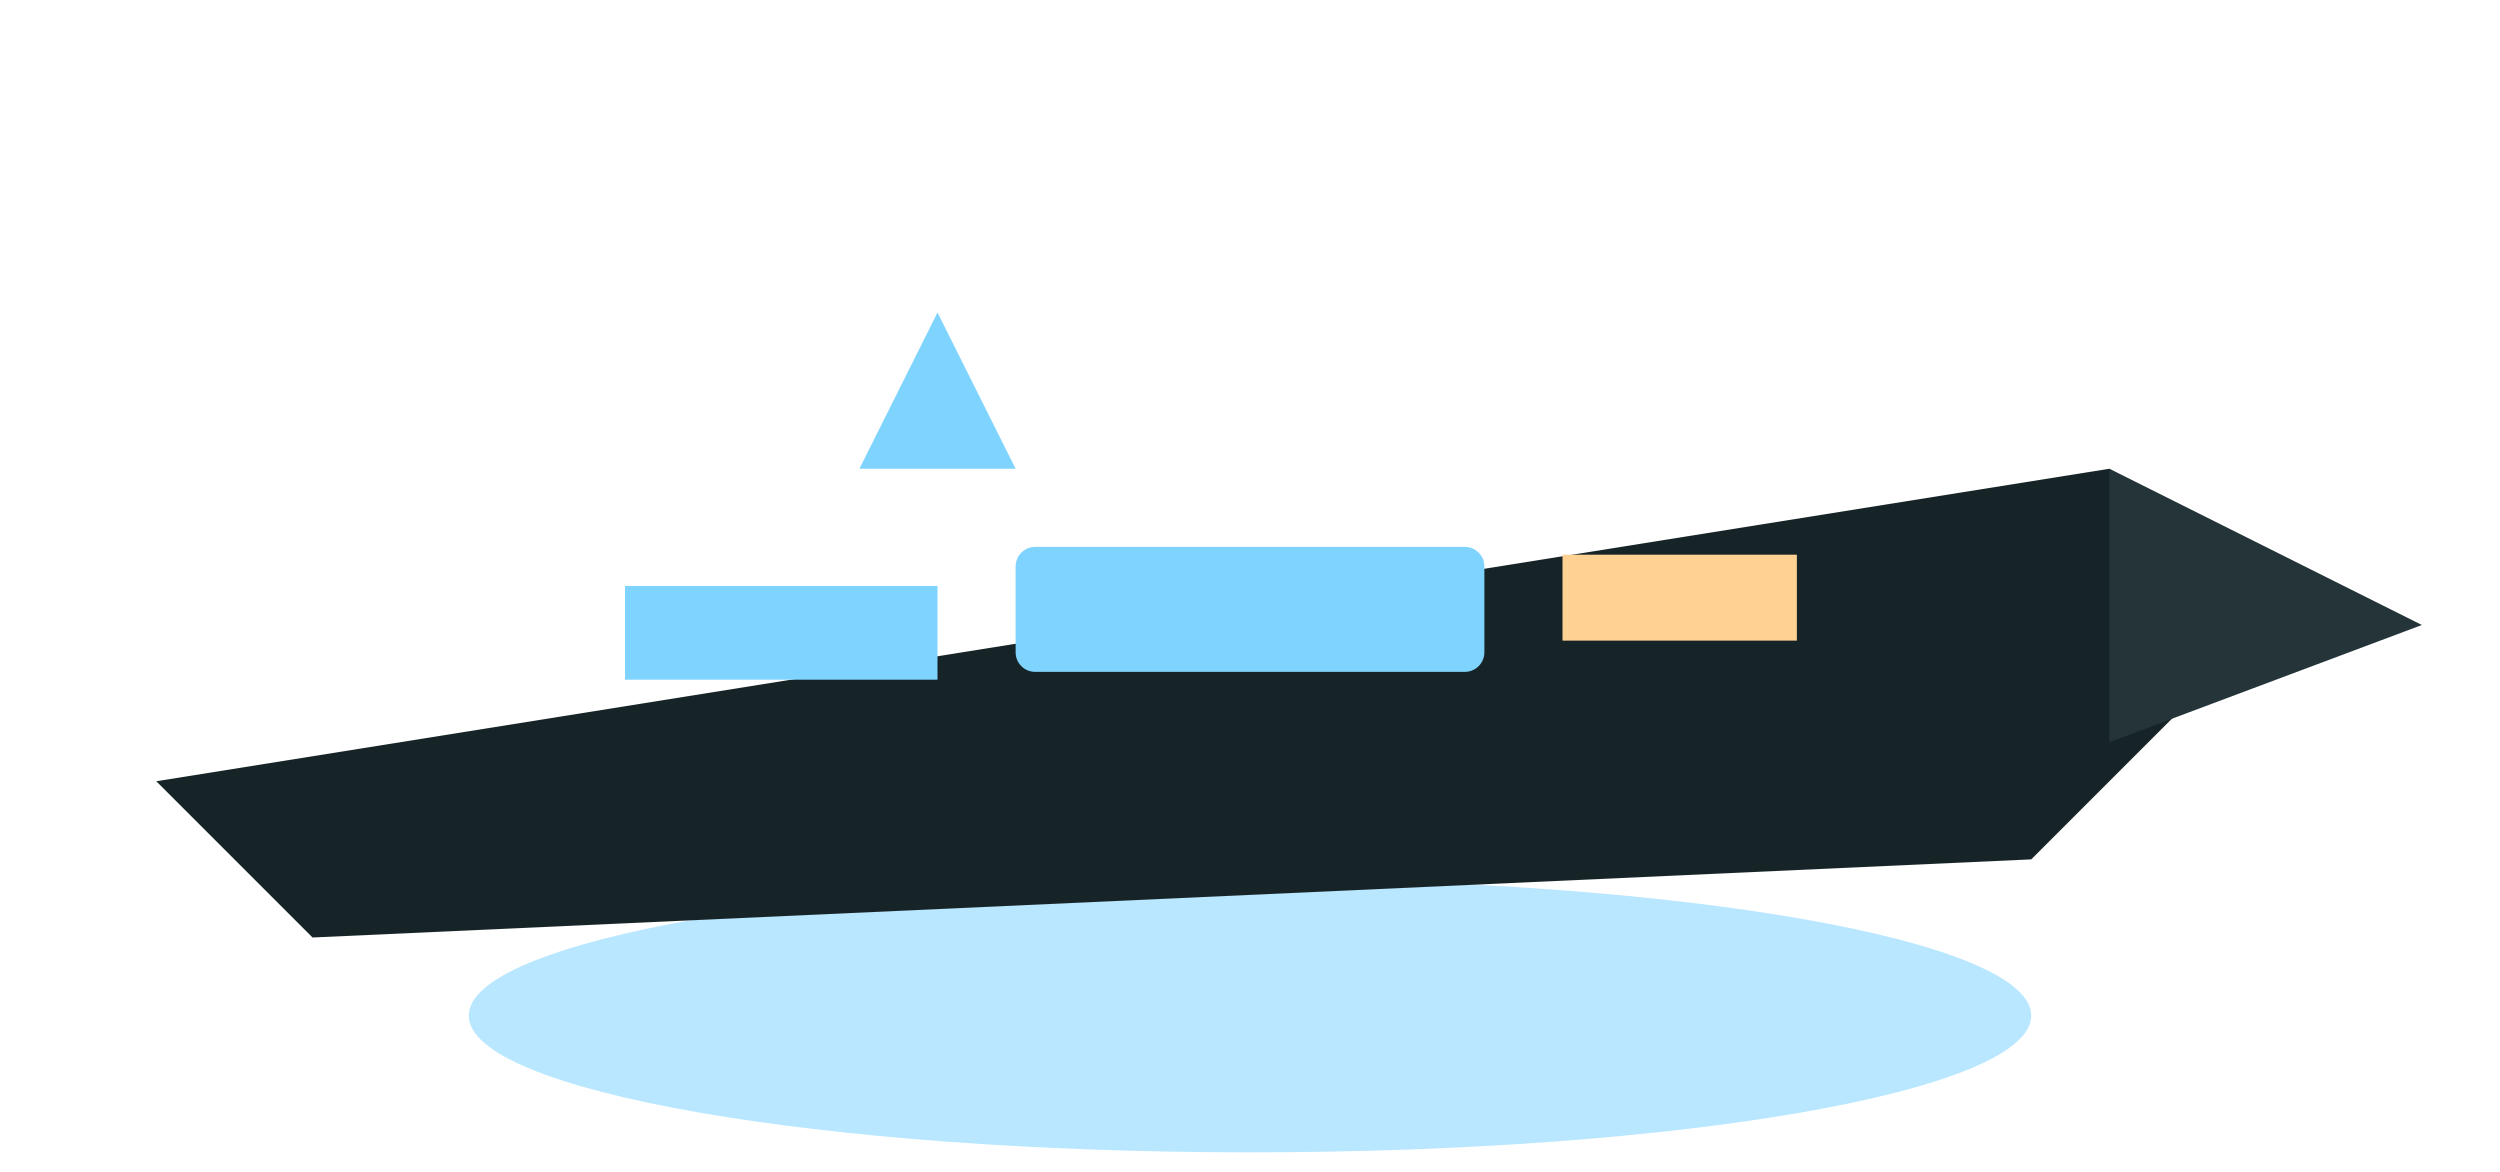
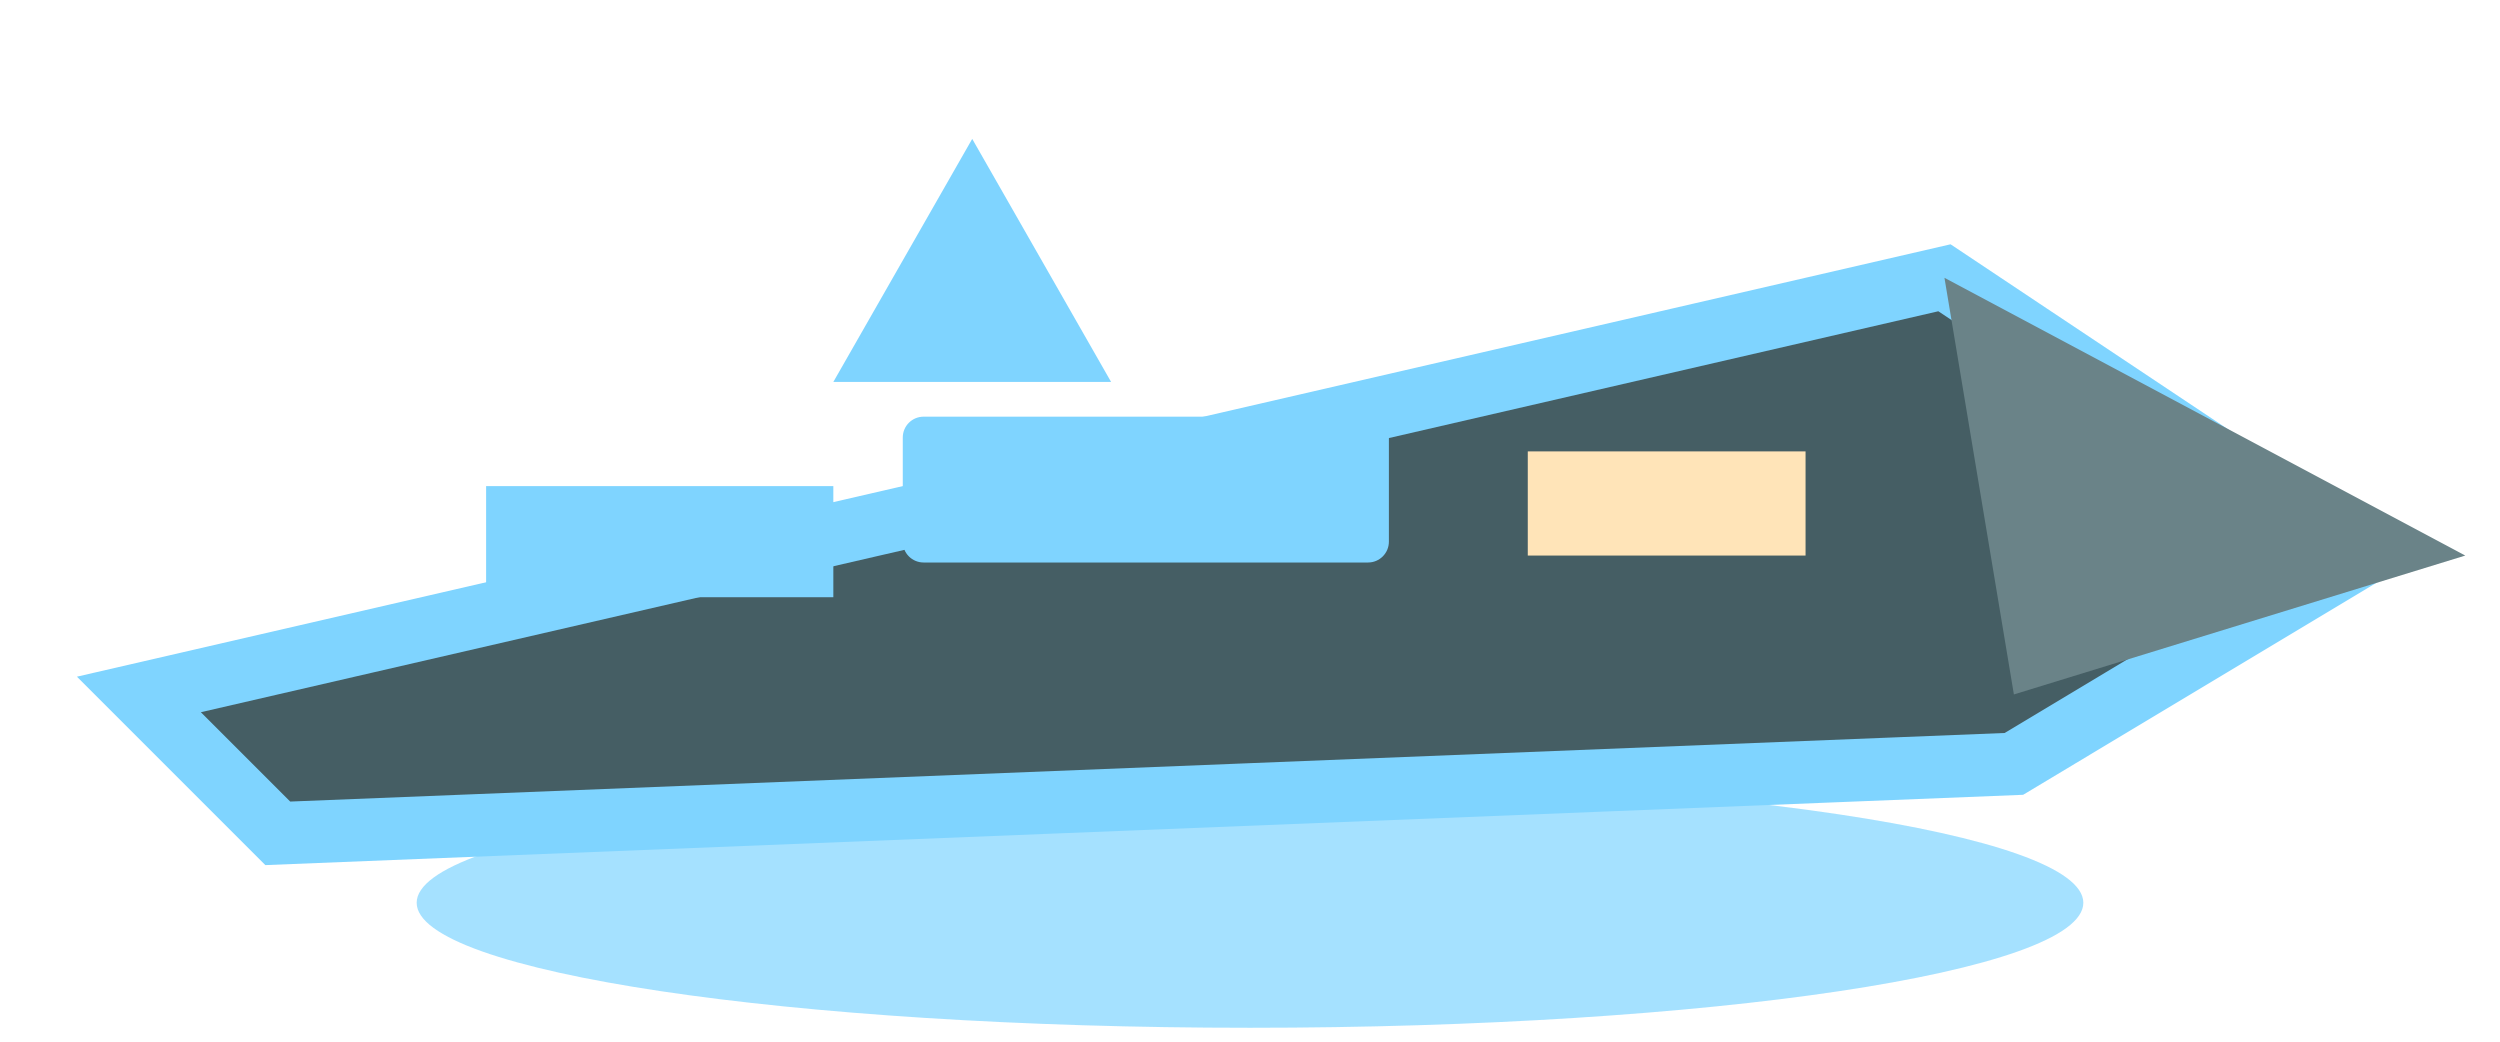
- <svg xmlns="http://www.w3.org/2000/svg" width="64" height="30" viewBox="0 0 64 30" fill="none">
-   <ellipse cx="32" cy="26" rx="20" ry="3.5" fill="#7fd4ff" opacity=".55" />
-   <path d="M4 20 L54 12 L58 16 L52 22 L8 24 Z" fill="#172427" />
-   <path d="M54 12 L62 16 L54 19 Z" fill="#243438" />
-   <rect x="16" y="15" width="8" height="2.4" fill="#7fd4ff" />
-   <rect x="26" y="14" width="12" height="3.2" rx=".5" fill="#7fd4ff" />
-   <rect x="40" y="14.2" width="6" height="2.2" fill="#ffd192" />
-   <path d="M22 12 L24 8 L26 12" fill="#7fd4ff" />
+ <svg xmlns="http://www.w3.org/2000/svg" width="72" height="30" viewBox="0 0 72 30" fill="none">
+   <ellipse cx="36" cy="26" rx="24" ry="3.6" fill="#7fd4ff" opacity=".7" />
+   <path d="M4 20 L56 8 L68 16 L58 22 L8 24 Z" fill="#455e64" stroke="#7fd4ff" stroke-width="1.8" />
+   <path d="M56 8 L71 16 L58 20 Z" fill="#6a8388" />
+   <rect x="14" y="14" width="10" height="3.2" fill="#7fd4ff" />
+   <rect x="26" y="12" width="14" height="4.2" rx=".6" fill="#7fd4ff" />
+   <rect x="44" y="13" width="8" height="3" fill="#ffe4b8" />
+   <path d="M24 11 L28 4 L32 11" fill="#7fd4ff" />
</svg>
